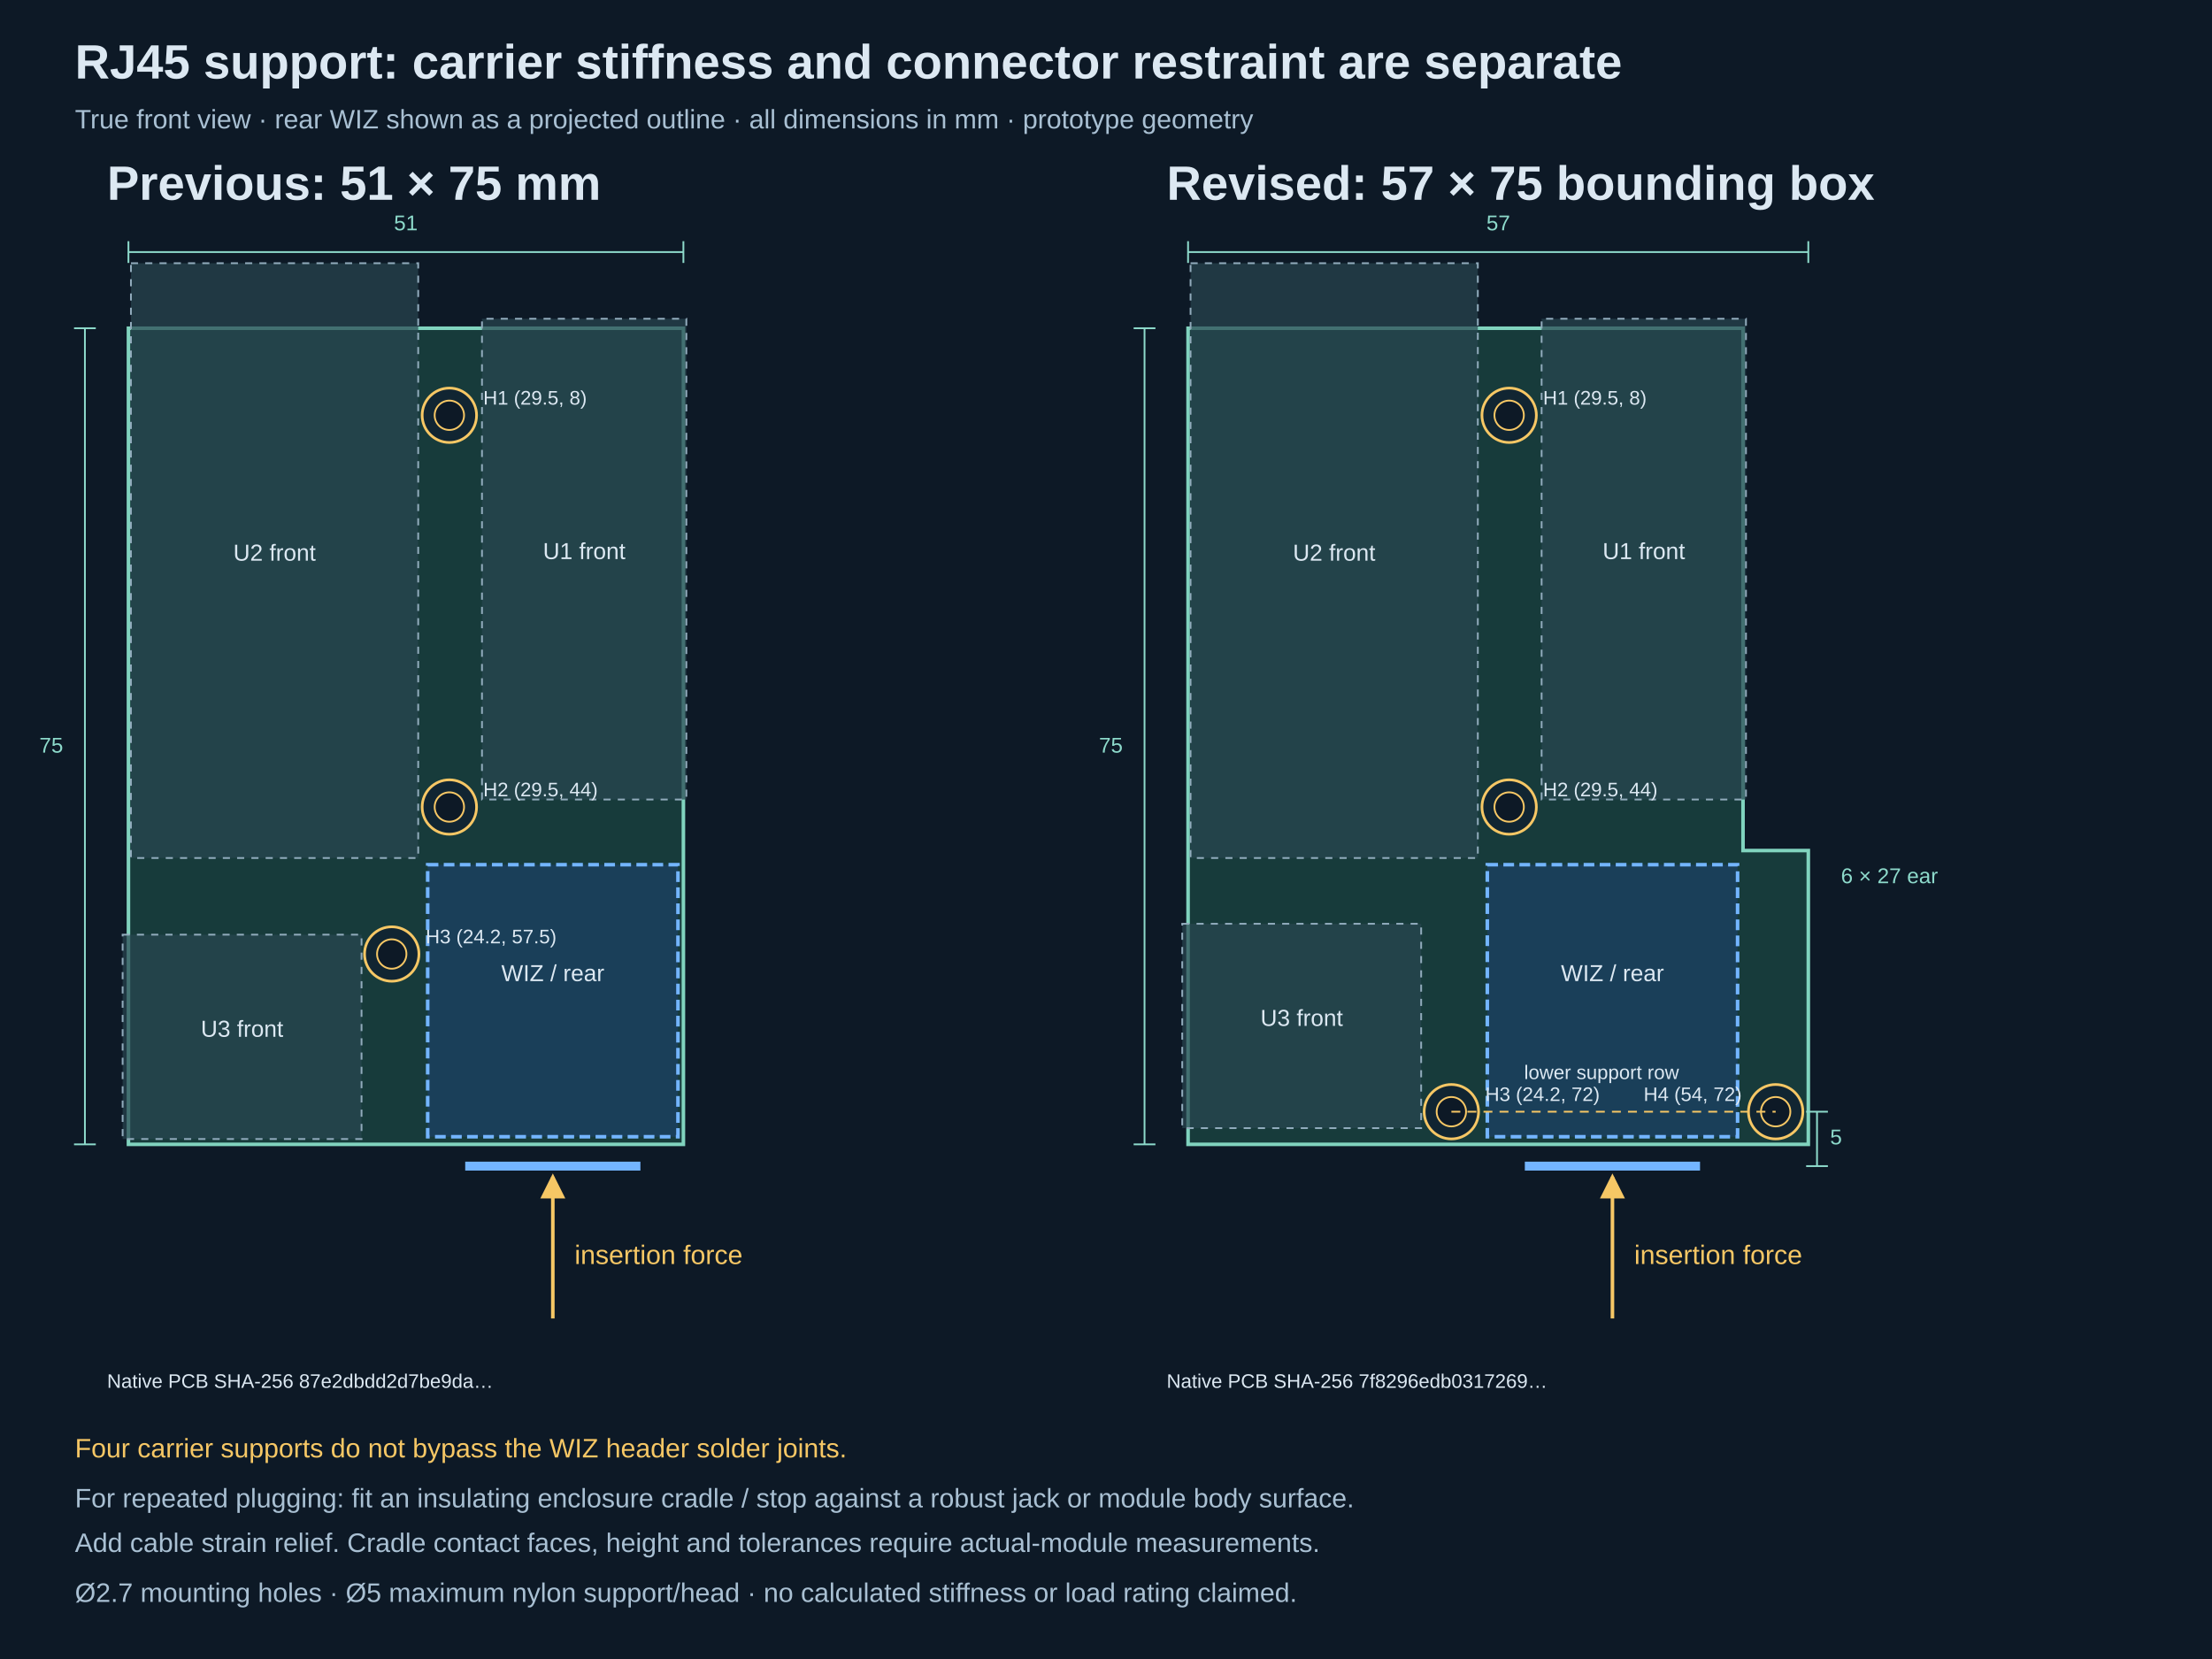
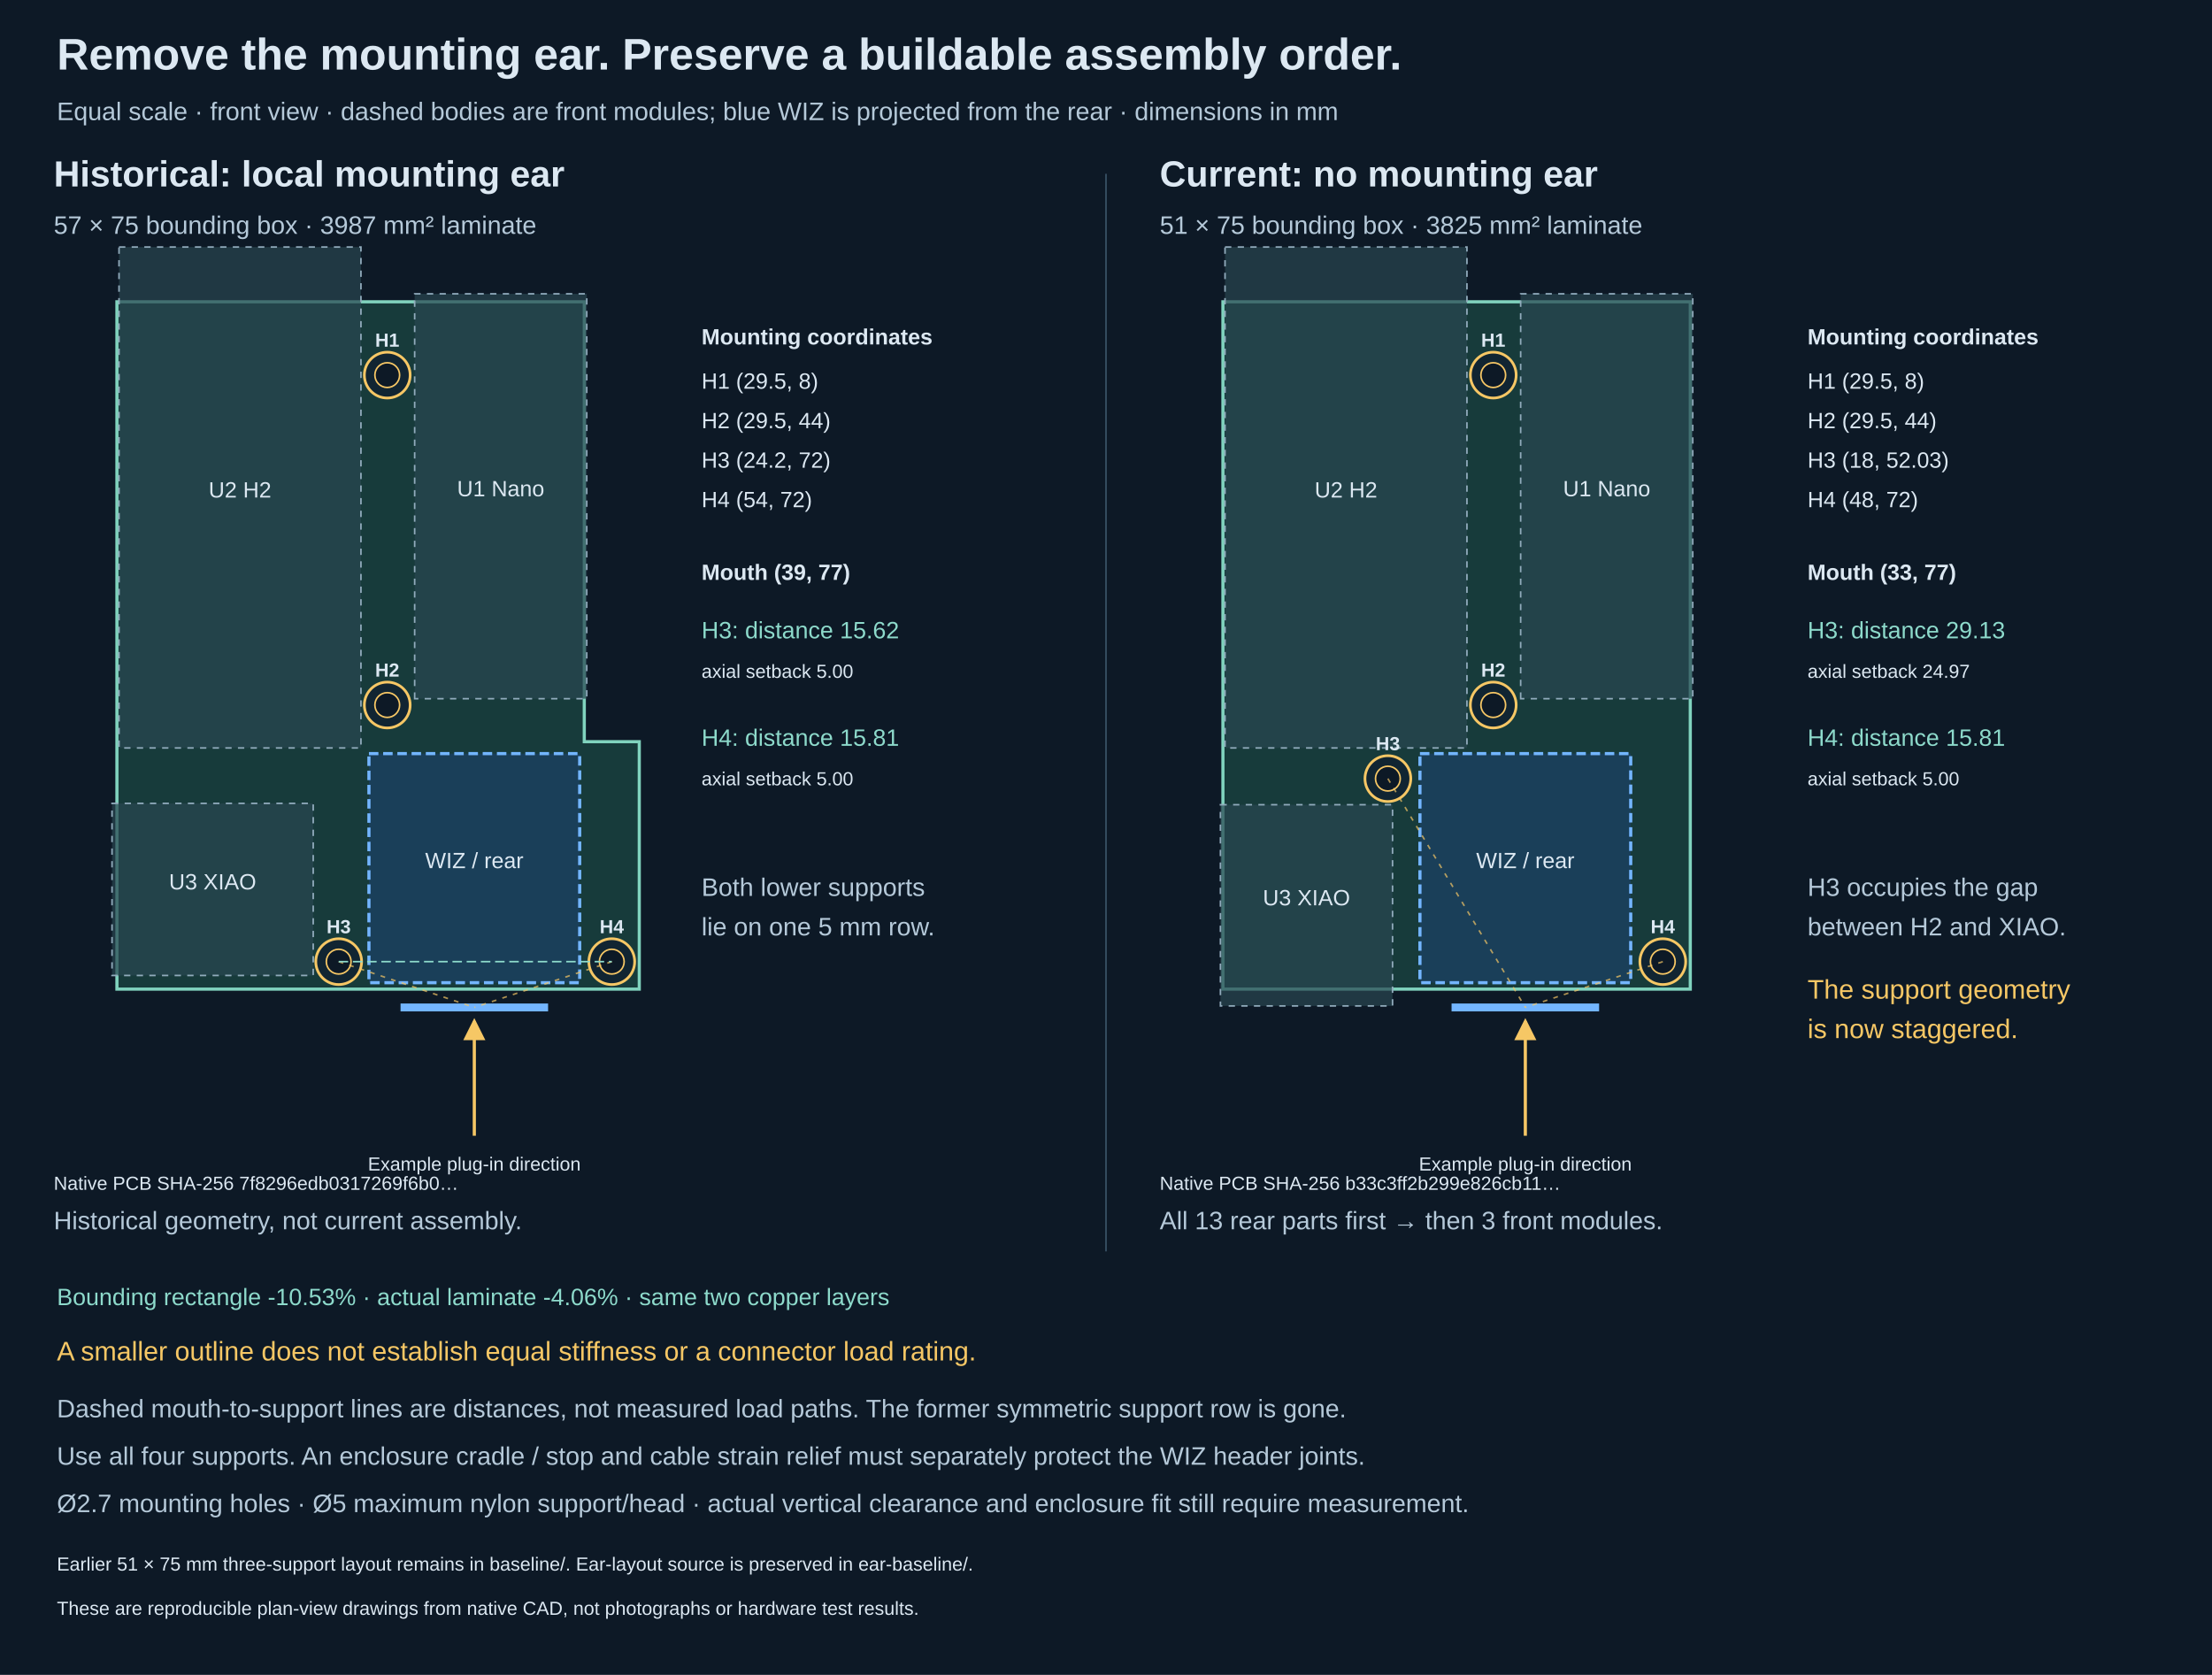
- <svg xmlns="http://www.w3.org/2000/svg" width="1240" height="930" viewBox="0 0 1240 930">
+ <svg xmlns="http://www.w3.org/2000/svg" width="1400" height="1060" viewBox="0 0 1400 1060" role="img" aria-label="Historical mounting ear and current rectangular carrier support geometry">
  <defs>
    <marker id="arrow" markerWidth="7" markerHeight="7" refX="6" refY="3.5" orient="auto">
      <path d="M0 0L7 3.5L0 7Z" fill="#f6c765" />
    </marker>
  </defs>
-   <style>text{font-family:Arial,sans-serif;fill:#dce8f2}.title{font-size:27px;font-weight:bold}.subtitle{font-size:15px;fill:#a9c0d3}.label{font-size:13px}.small{font-size:11px}.dim{font-size:12px;fill:#8ddacb}.warn{font-size:15px;fill:#f6c765}</style>
-   <rect width="1240" height="930" fill="#0d1926" />
-   <text x="42" y="44" class="title">RJ45 support: carrier stiffness and connector restraint are separate</text>
-   <text x="42" y="72" class="subtitle">True front view · rear WIZ shown as a projected outline · all dimensions in mm · prototype geometry</text>
-   <text x="60" y="112" class="title">Previous: 51 × 75 mm</text>
-   <polygon points="72.00,184.00 383.10,184.00 383.10,641.50 72.00,641.50" fill="#173b3b" stroke="#80d3be" stroke-width="2" />
-   <polygon points="270.19,448.19 270.19,178.69 384.75,178.69 384.75,448.19" fill="#294751" fill-opacity="0.7" stroke="#91abbc" stroke-dasharray="4 4" />
-   <text x="327.5" y="313.4" text-anchor="middle" class="label">U1 front</text>
-   <polygon points="73.40,147.55 234.44,147.55 234.44,480.98 73.40,480.98" fill="#294751" fill-opacity="0.7" stroke="#91abbc" stroke-dasharray="4 4" />
-   <text x="153.9" y="314.3" text-anchor="middle" class="label">U2 front</text>
-   <polygon points="68.74,523.95 202.67,523.95 202.67,638.51 68.74,638.51" fill="#294751" fill-opacity="0.7" stroke="#91abbc" stroke-dasharray="4 4" />
-   <text x="135.7" y="581.2" text-anchor="middle" class="label">U3 front</text>
-   <polygon points="239.75,484.73 380.05,484.73 380.05,637.23 239.75,637.23" fill="#1d426c" fill-opacity="0.6" stroke="#73b5ff" stroke-width="2" stroke-dasharray="6 3" />
-   <line x1="260.79" y1="653.70" x2="359.00" y2="653.70" stroke="#73b5ff" stroke-width="5" />
-   <text x="309.9" y="550.0" text-anchor="middle" class="label">WIZ / rear</text>
-   <circle cx="251.9" cy="232.8" r="15.25" fill="#112532" stroke="#f6c765" stroke-width="1.5" />
-   <circle cx="251.9" cy="232.8" r="8.235" fill="#0d1926" stroke="#f6c765" />
-   <text x="270.9" y="226.8" text-anchor="start" class="small">H1 (29.5, 8)</text>
-   <circle cx="251.9" cy="452.4" r="15.25" fill="#112532" stroke="#f6c765" stroke-width="1.5" />
-   <circle cx="251.9" cy="452.4" r="8.235" fill="#0d1926" stroke="#f6c765" />
-   <text x="270.9" y="446.4" text-anchor="start" class="small">H2 (29.5, 44)</text>
-   <circle cx="219.6" cy="534.8" r="15.25" fill="#112532" stroke="#f6c765" stroke-width="1.5" />
-   <circle cx="219.6" cy="534.8" r="8.235" fill="#0d1926" stroke="#f6c765" />
-   <text x="238.6" y="528.8" text-anchor="start" class="small">H3 (24.2, 57.5)</text>
-   <line x1="309.90" y1="739.10" x2="309.90" y2="659.80" stroke="#f6c765" stroke-width="2" marker-end="url(#arrow)" />
-   <text x="322.1" y="708.6" class="warn">insertion force</text>
-   <line x1="72.00" y1="141.30" x2="383.10" y2="141.30" stroke="#8ddacb" />
-   <line x1="72.00" y1="135.20" x2="72.00" y2="147.40" stroke="#8ddacb" />
-   <line x1="383.10" y1="135.20" x2="383.10" y2="147.40" stroke="#8ddacb" />
-   <text x="227.5" y="129.1" text-anchor="middle" class="dim">51</text>
-   <line x1="47.60" y1="184.00" x2="47.60" y2="641.50" stroke="#8ddacb" />
-   <line x1="41.50" y1="184.00" x2="53.70" y2="184.00" stroke="#8ddacb" />
-   <line x1="41.50" y1="641.50" x2="53.70" y2="641.50" stroke="#8ddacb" />
-   <text x="35.4" y="421.9" text-anchor="end" class="dim">75</text>
-   <text x="60" y="778" class="small">Native PCB SHA-256 87e2dbdd2d7be9da…</text>
-   <text x="654" y="112" class="title">Revised: 57 × 75 bounding box</text>
-   <polygon points="666.00,184.00 977.10,184.00 977.10,476.80 1013.70,476.80 1013.70,641.50 666.00,641.50" fill="#173b3b" stroke="#80d3be" stroke-width="2" />
-   <polygon points="864.19,448.19 864.19,178.69 978.75,178.69 978.75,448.19" fill="#294751" fill-opacity="0.7" stroke="#91abbc" stroke-dasharray="4 4" />
-   <text x="921.5" y="313.4" text-anchor="middle" class="label">U1 front</text>
-   <polygon points="667.40,147.55 828.44,147.55 828.44,480.98 667.40,480.98" fill="#294751" fill-opacity="0.7" stroke="#91abbc" stroke-dasharray="4 4" />
-   <text x="747.9" y="314.3" text-anchor="middle" class="label">U2 front</text>
-   <polygon points="662.74,517.85 796.67,517.85 796.67,632.41 662.74,632.41" fill="#294751" fill-opacity="0.7" stroke="#91abbc" stroke-dasharray="4 4" />
-   <text x="729.7" y="575.1" text-anchor="middle" class="label">U3 front</text>
-   <polygon points="833.75,484.73 974.05,484.73 974.05,637.23 833.75,637.23" fill="#1d426c" fill-opacity="0.6" stroke="#73b5ff" stroke-width="2" stroke-dasharray="6 3" />
-   <line x1="854.79" y1="653.70" x2="953.00" y2="653.70" stroke="#73b5ff" stroke-width="5" />
-   <text x="903.9" y="550.0" text-anchor="middle" class="label">WIZ / rear</text>
-   <circle cx="846.0" cy="232.8" r="15.25" fill="#112532" stroke="#f6c765" stroke-width="1.5" />
-   <circle cx="846.0" cy="232.8" r="8.235" fill="#0d1926" stroke="#f6c765" />
-   <text x="865.0" y="226.8" text-anchor="start" class="small">H1 (29.5, 8)</text>
-   <circle cx="846.0" cy="452.4" r="15.25" fill="#112532" stroke="#f6c765" stroke-width="1.5" />
-   <circle cx="846.0" cy="452.4" r="8.235" fill="#0d1926" stroke="#f6c765" />
-   <text x="865.0" y="446.4" text-anchor="start" class="small">H2 (29.5, 44)</text>
-   <circle cx="813.6" cy="623.2" r="15.25" fill="#112532" stroke="#f6c765" stroke-width="1.5" />
-   <circle cx="813.6" cy="623.2" r="8.235" fill="#0d1926" stroke="#f6c765" />
-   <text x="832.6" y="617.2" text-anchor="start" class="small">H3 (24.2, 72)</text>
-   <circle cx="995.4" cy="623.2" r="15.25" fill="#112532" stroke="#f6c765" stroke-width="1.5" />
-   <circle cx="995.4" cy="623.2" r="8.235" fill="#0d1926" stroke="#f6c765" />
-   <text x="976.4" y="617.2" text-anchor="end" class="small">H4 (54, 72)</text>
-   <line x1="813.62" y1="623.20" x2="995.40" y2="623.20" stroke="#f6c765" stroke-dasharray="5 4" />
-   <text x="897.8" y="604.9" text-anchor="middle" class="small">lower support row</text>
-   <line x1="1018.58" y1="623.20" x2="1018.58" y2="653.70" stroke="#8ddacb" />
-   <line x1="1012.48" y1="623.20" x2="1024.68" y2="623.20" stroke="#8ddacb" />
-   <line x1="1012.48" y1="653.70" x2="1024.68" y2="653.70" stroke="#8ddacb" />
-   <text x="1025.9" y="641.5" class="dim">5</text>
-   <text x="1032.0" y="495.1" class="dim">6 × 27 ear</text>
-   <line x1="903.90" y1="739.10" x2="903.90" y2="659.80" stroke="#f6c765" stroke-width="2" marker-end="url(#arrow)" />
-   <text x="916.1" y="708.6" class="warn">insertion force</text>
-   <line x1="666.00" y1="141.30" x2="1013.70" y2="141.30" stroke="#8ddacb" />
-   <line x1="666.00" y1="135.20" x2="666.00" y2="147.40" stroke="#8ddacb" />
-   <line x1="1013.70" y1="135.20" x2="1013.70" y2="147.40" stroke="#8ddacb" />
-   <text x="839.9" y="129.1" text-anchor="middle" class="dim">57</text>
-   <line x1="641.60" y1="184.00" x2="641.60" y2="641.50" stroke="#8ddacb" />
-   <line x1="635.50" y1="184.00" x2="647.70" y2="184.00" stroke="#8ddacb" />
-   <line x1="635.50" y1="641.50" x2="647.70" y2="641.50" stroke="#8ddacb" />
-   <text x="629.4" y="421.9" text-anchor="end" class="dim">75</text>
-   <text x="654" y="778" class="small">Native PCB SHA-256 7f8296edb0317269…</text>
-   <text x="42" y="817" class="warn">Four carrier supports do not bypass the WIZ header solder joints.</text>
-   <text x="42" y="845" class="subtitle">For repeated plugging: fit an insulating enclosure cradle / stop against a robust jack or module body surface.</text>
-   <text x="42" y="870" class="subtitle">Add cable strain relief. Cradle contact faces, height and tolerances require actual-module measurements.</text>
-   <text x="42" y="898" class="subtitle">Ø2.7 mounting holes · Ø5 maximum nylon support/head · no calculated stiffness or load rating claimed.</text>
+   <style>text{font-family:Arial,sans-serif;fill:#dce8f2}.title{font-size:28px;font-weight:bold}.panel{font-size:23px;font-weight:bold}.subtitle{font-size:16px;fill:#b5c9d9}.label{font-size:14px}.small{font-size:12px}.dim{font-size:15px;fill:#8ddacb}.warn{font-size:17px;fill:#f6c765}.strong{font-weight:bold}</style>
+   <rect width="1400" height="1060" fill="#0d1926" />
+   <text x="36" y="44" class="title">Remove the mounting ear. Preserve a buildable assembly order.</text>
+   <text x="36" y="76" class="subtitle">Equal scale · front view · dashed bodies are front modules; blue WIZ is projected from the rear · dimensions in mm</text>
+   <path d="M700 110V792" stroke="#385064" />
+   <text x="34" y="118" class="panel">Historical: local mounting ear</text>
+   <text x="34.00" y="148.00" class="subtitle" text-anchor="start">57 × 75 bounding box · 3987 mm² laminate</text>
+   <polygon points="74.00,191.00 369.80,191.00 369.80,469.40 404.60,469.40 404.60,626.00 74.00,626.00" fill="#173b3b" stroke="#80d3be" stroke-width="2" />
+   <polygon points="262.44,442.20 262.44,185.95 371.37,185.95 371.37,442.20" fill="#294751" fill-opacity="0.7" stroke="#91abbc" stroke-dasharray="4 4" />
+   <text x="316.90" y="314.08" class="label" text-anchor="middle">U1 Nano</text>
+   <polygon points="75.33,156.34 228.45,156.34 228.45,473.37 75.33,473.37" fill="#294751" fill-opacity="0.7" stroke="#91abbc" stroke-dasharray="4 4" />
+   <text x="151.89" y="314.86" class="label" text-anchor="middle">U2 H2</text>
+   <polygon points="70.90,508.43 198.24,508.43 198.24,617.36 70.90,617.36" fill="#294751" fill-opacity="0.7" stroke="#91abbc" stroke-dasharray="4 4" />
+   <text x="134.57" y="562.90" class="label" text-anchor="middle">U3 XIAO</text>
+   <polygon points="233.50,476.94 366.90,476.94 366.90,621.94 233.50,621.94" fill="#1d426c" fill-opacity="0.6" stroke="#73b5ff" stroke-width="2" stroke-dasharray="6 3" />
+   <text x="300.20" y="549.44" class="label" text-anchor="middle">WIZ / rear</text>
+   <line x1="253.51" y1="637.60" x2="346.89" y2="637.60" stroke="#73b5ff" stroke-width="5" />
+   <circle cx="245.10" cy="237.40" r="14.5" fill="#112532" stroke="#f6c765" stroke-width="1.7" />
+   <circle cx="245.10" cy="237.40" r="7.83" fill="#0d1926" stroke="#f6c765" />
+   <text x="245.10" y="219.40" class="small strong" text-anchor="middle">H1</text>
+   <circle cx="245.10" cy="446.20" r="14.5" fill="#112532" stroke="#f6c765" stroke-width="1.7" />
+   <circle cx="245.10" cy="446.20" r="7.83" fill="#0d1926" stroke="#f6c765" />
+   <text x="245.10" y="428.20" class="small strong" text-anchor="middle">H2</text>
+   <circle cx="214.36" cy="608.60" r="14.5" fill="#112532" stroke="#f6c765" stroke-width="1.7" />
+   <circle cx="214.36" cy="608.60" r="7.83" fill="#0d1926" stroke="#f6c765" />
+   <text x="214.36" y="590.60" class="small strong" text-anchor="middle">H3</text>
+   <circle cx="387.20" cy="608.60" r="14.5" fill="#112532" stroke="#f6c765" stroke-width="1.7" />
+   <circle cx="387.20" cy="608.60" r="7.83" fill="#0d1926" stroke="#f6c765" />
+   <text x="387.20" y="590.60" class="small strong" text-anchor="middle">H4</text>
+   <line x1="214.36" y1="608.60" x2="300.20" y2="637.60" stroke="#f6c765" stroke-opacity="0.7" stroke-dasharray="3 4" />
+   <line x1="387.20" y1="608.60" x2="300.20" y2="637.60" stroke="#f6c765" stroke-opacity="0.7" stroke-dasharray="3 4" />
+   <line x1="214.36" y1="608.60" x2="387.20" y2="608.60" stroke="#8ddacb" stroke-dasharray="6 3" />
+   <line x1="300.20" y1="718.80" x2="300.20" y2="646.30" stroke="#f6c765" stroke-width="2" marker-end="url(#arrow)" />
+   <text x="300.20" y="740.80" class="small" text-anchor="middle">Example plug-in direction</text>
+   <text x="444.00" y="218.00" class="label strong" text-anchor="start">Mounting coordinates</text>
+   <text x="444.00" y="246.00" class="label" text-anchor="start">H1  (29.5, 8)</text>
+   <text x="444.00" y="271.00" class="label" text-anchor="start">H2  (29.5, 44)</text>
+   <text x="444.00" y="296.00" class="label" text-anchor="start">H3  (24.2, 72)</text>
+   <text x="444.00" y="321.00" class="label" text-anchor="start">H4  (54, 72)</text>
+   <text x="444.00" y="367.00" class="label strong" text-anchor="start">Mouth (39, 77)</text>
+   <text x="444.00" y="404.00" class="dim" text-anchor="start">H3: distance 15.62</text>
+   <text x="444.00" y="429.00" class="small" text-anchor="start">axial setback 5.00</text>
+   <text x="444.00" y="472.00" class="dim" text-anchor="start">H4: distance 15.81</text>
+   <text x="444.00" y="497.00" class="small" text-anchor="start">axial setback 5.00</text>
+   <text x="444.00" y="567.00" class="subtitle" text-anchor="start">Both lower supports</text>
+   <text x="444.00" y="592.00" class="subtitle" text-anchor="start">lie on one 5 mm row.</text>
+   <text x="34.00" y="753.00" class="small" text-anchor="start">Native PCB SHA-256 7f8296edb0317269f6b0…</text>
+   <text x="34.00" y="778.00" class="subtitle" text-anchor="start">Historical geometry, not current assembly.</text>
+   <text x="734" y="118" class="panel">Current: no mounting ear</text>
+   <text x="734.00" y="148.00" class="subtitle" text-anchor="start">51 × 75 bounding box · 3825 mm² laminate</text>
+   <polygon points="774.00,191.00 1069.80,191.00 1069.80,626.00 774.00,626.00" fill="#173b3b" stroke="#80d3be" stroke-width="2" />
+   <polygon points="962.44,442.20 962.44,185.95 1071.37,185.95 1071.37,442.20" fill="#294751" fill-opacity="0.7" stroke="#91abbc" stroke-dasharray="4 4" />
+   <text x="1016.90" y="314.08" class="label" text-anchor="middle">U1 Nano</text>
+   <polygon points="775.33,156.34 928.45,156.34 928.45,473.37 775.33,473.37" fill="#294751" fill-opacity="0.7" stroke="#91abbc" stroke-dasharray="4 4" />
+   <text x="851.89" y="314.86" class="label" text-anchor="middle">U2 H2</text>
+   <polygon points="772.43,509.30 881.36,509.30 881.36,636.64 772.43,636.64" fill="#294751" fill-opacity="0.7" stroke="#91abbc" stroke-dasharray="4 4" />
+   <text x="826.90" y="572.97" class="label" text-anchor="middle">U3 XIAO</text>
+   <polygon points="898.70,476.94 1032.10,476.94 1032.10,621.94 898.70,621.94" fill="#1d426c" fill-opacity="0.6" stroke="#73b5ff" stroke-width="2" stroke-dasharray="6 3" />
+   <text x="965.40" y="549.44" class="label" text-anchor="middle">WIZ / rear</text>
+   <line x1="918.71" y1="637.60" x2="1012.09" y2="637.60" stroke="#73b5ff" stroke-width="5" />
+   <circle cx="945.10" cy="237.40" r="14.5" fill="#112532" stroke="#f6c765" stroke-width="1.7" />
+   <circle cx="945.10" cy="237.40" r="7.83" fill="#0d1926" stroke="#f6c765" />
+   <text x="945.10" y="219.40" class="small strong" text-anchor="middle">H1</text>
+   <circle cx="945.10" cy="446.20" r="14.5" fill="#112532" stroke="#f6c765" stroke-width="1.7" />
+   <circle cx="945.10" cy="446.20" r="7.83" fill="#0d1926" stroke="#f6c765" />
+   <text x="945.10" y="428.20" class="small strong" text-anchor="middle">H2</text>
+   <circle cx="878.40" cy="492.77" r="14.5" fill="#112532" stroke="#f6c765" stroke-width="1.7" />
+   <circle cx="878.40" cy="492.77" r="7.83" fill="#0d1926" stroke="#f6c765" />
+   <text x="878.40" y="474.77" class="small strong" text-anchor="middle">H3</text>
+   <circle cx="1052.40" cy="608.60" r="14.5" fill="#112532" stroke="#f6c765" stroke-width="1.7" />
+   <circle cx="1052.40" cy="608.60" r="7.83" fill="#0d1926" stroke="#f6c765" />
+   <text x="1052.40" y="590.60" class="small strong" text-anchor="middle">H4</text>
+   <line x1="878.40" y1="492.77" x2="965.40" y2="637.60" stroke="#f6c765" stroke-opacity="0.7" stroke-dasharray="3 4" />
+   <line x1="1052.40" y1="608.60" x2="965.40" y2="637.60" stroke="#f6c765" stroke-opacity="0.7" stroke-dasharray="3 4" />
+   <line x1="965.40" y1="718.80" x2="965.40" y2="646.30" stroke="#f6c765" stroke-width="2" marker-end="url(#arrow)" />
+   <text x="965.40" y="740.80" class="small" text-anchor="middle">Example plug-in direction</text>
+   <text x="1144.00" y="218.00" class="label strong" text-anchor="start">Mounting coordinates</text>
+   <text x="1144.00" y="246.00" class="label" text-anchor="start">H1  (29.5, 8)</text>
+   <text x="1144.00" y="271.00" class="label" text-anchor="start">H2  (29.5, 44)</text>
+   <text x="1144.00" y="296.00" class="label" text-anchor="start">H3  (18, 52.03)</text>
+   <text x="1144.00" y="321.00" class="label" text-anchor="start">H4  (48, 72)</text>
+   <text x="1144.00" y="367.00" class="label strong" text-anchor="start">Mouth (33, 77)</text>
+   <text x="1144.00" y="404.00" class="dim" text-anchor="start">H3: distance 29.13</text>
+   <text x="1144.00" y="429.00" class="small" text-anchor="start">axial setback 24.97</text>
+   <text x="1144.00" y="472.00" class="dim" text-anchor="start">H4: distance 15.81</text>
+   <text x="1144.00" y="497.00" class="small" text-anchor="start">axial setback 5.00</text>
+   <text x="1144.00" y="567.00" class="subtitle" text-anchor="start">H3 occupies the gap</text>
+   <text x="1144.00" y="592.00" class="subtitle" text-anchor="start">between H2 and XIAO.</text>
+   <text x="1144.00" y="632.00" class="warn" text-anchor="start">The support geometry</text>
+   <text x="1144.00" y="657.00" class="warn" text-anchor="start">is now staggered.</text>
+   <text x="734.00" y="753.00" class="small" text-anchor="start">Native PCB SHA-256 b33c3ff2b299e826cb11…</text>
+   <text x="734.00" y="778.00" class="subtitle" text-anchor="start">All 13 rear parts first → then 3 front modules.</text>
+   <text x="36" y="826" class="dim">Bounding rectangle -10.53% · actual laminate -4.06% · same two copper layers</text>
+   <text x="36" y="861" class="warn">A smaller outline does not establish equal stiffness or a connector load rating.</text>
+   <text x="36" y="897" class="subtitle">Dashed mouth-to-support lines are distances, not measured load paths. The former symmetric support row is gone.</text>
+   <text x="36" y="927" class="subtitle">Use all four supports. An enclosure cradle / stop and cable strain relief must separately protect the WIZ header joints.</text>
+   <text x="36" y="957" class="subtitle">Ø2.7 mounting holes · Ø5 maximum nylon support/head · actual vertical clearance and enclosure fit still require measurement.</text>
+   <text x="36" y="994" class="small">Earlier 51 × 75 mm three-support layout remains in baseline/. Ear-layout source is preserved in ear-baseline/.</text>
+   <text x="36" y="1022" class="small">These are reproducible plan-view drawings from native CAD, not photographs or hardware test results.</text>
</svg>
